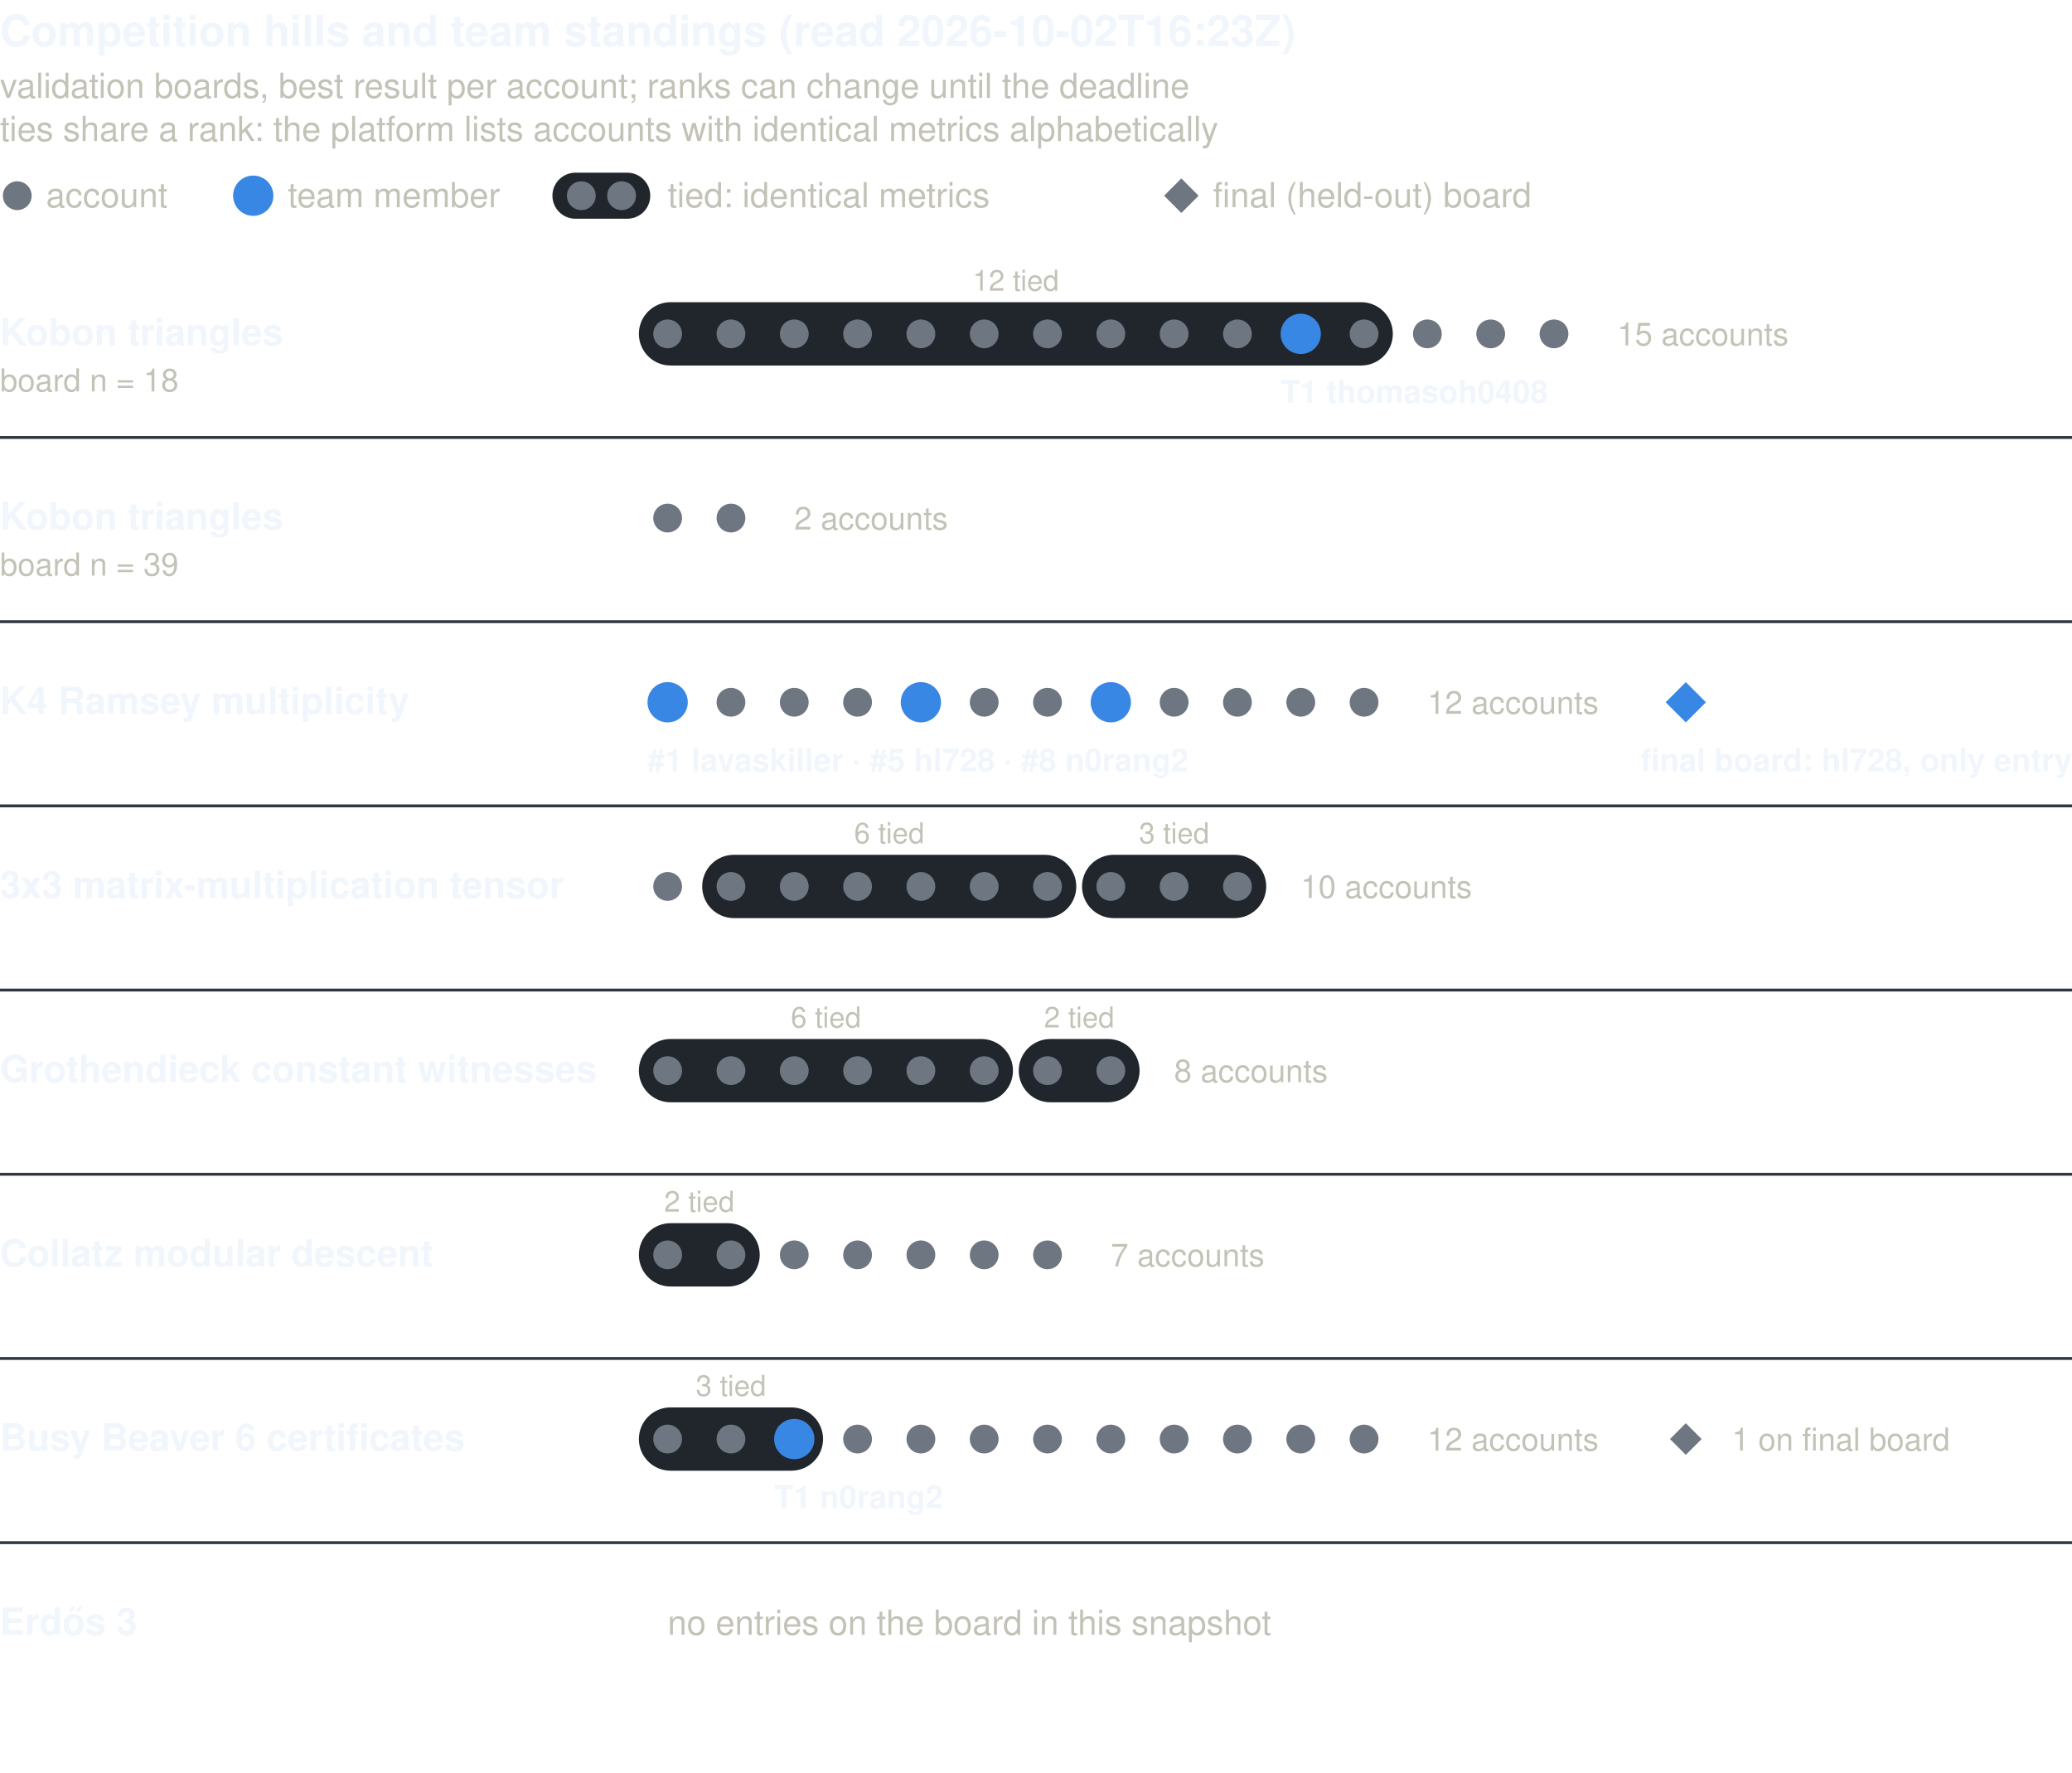
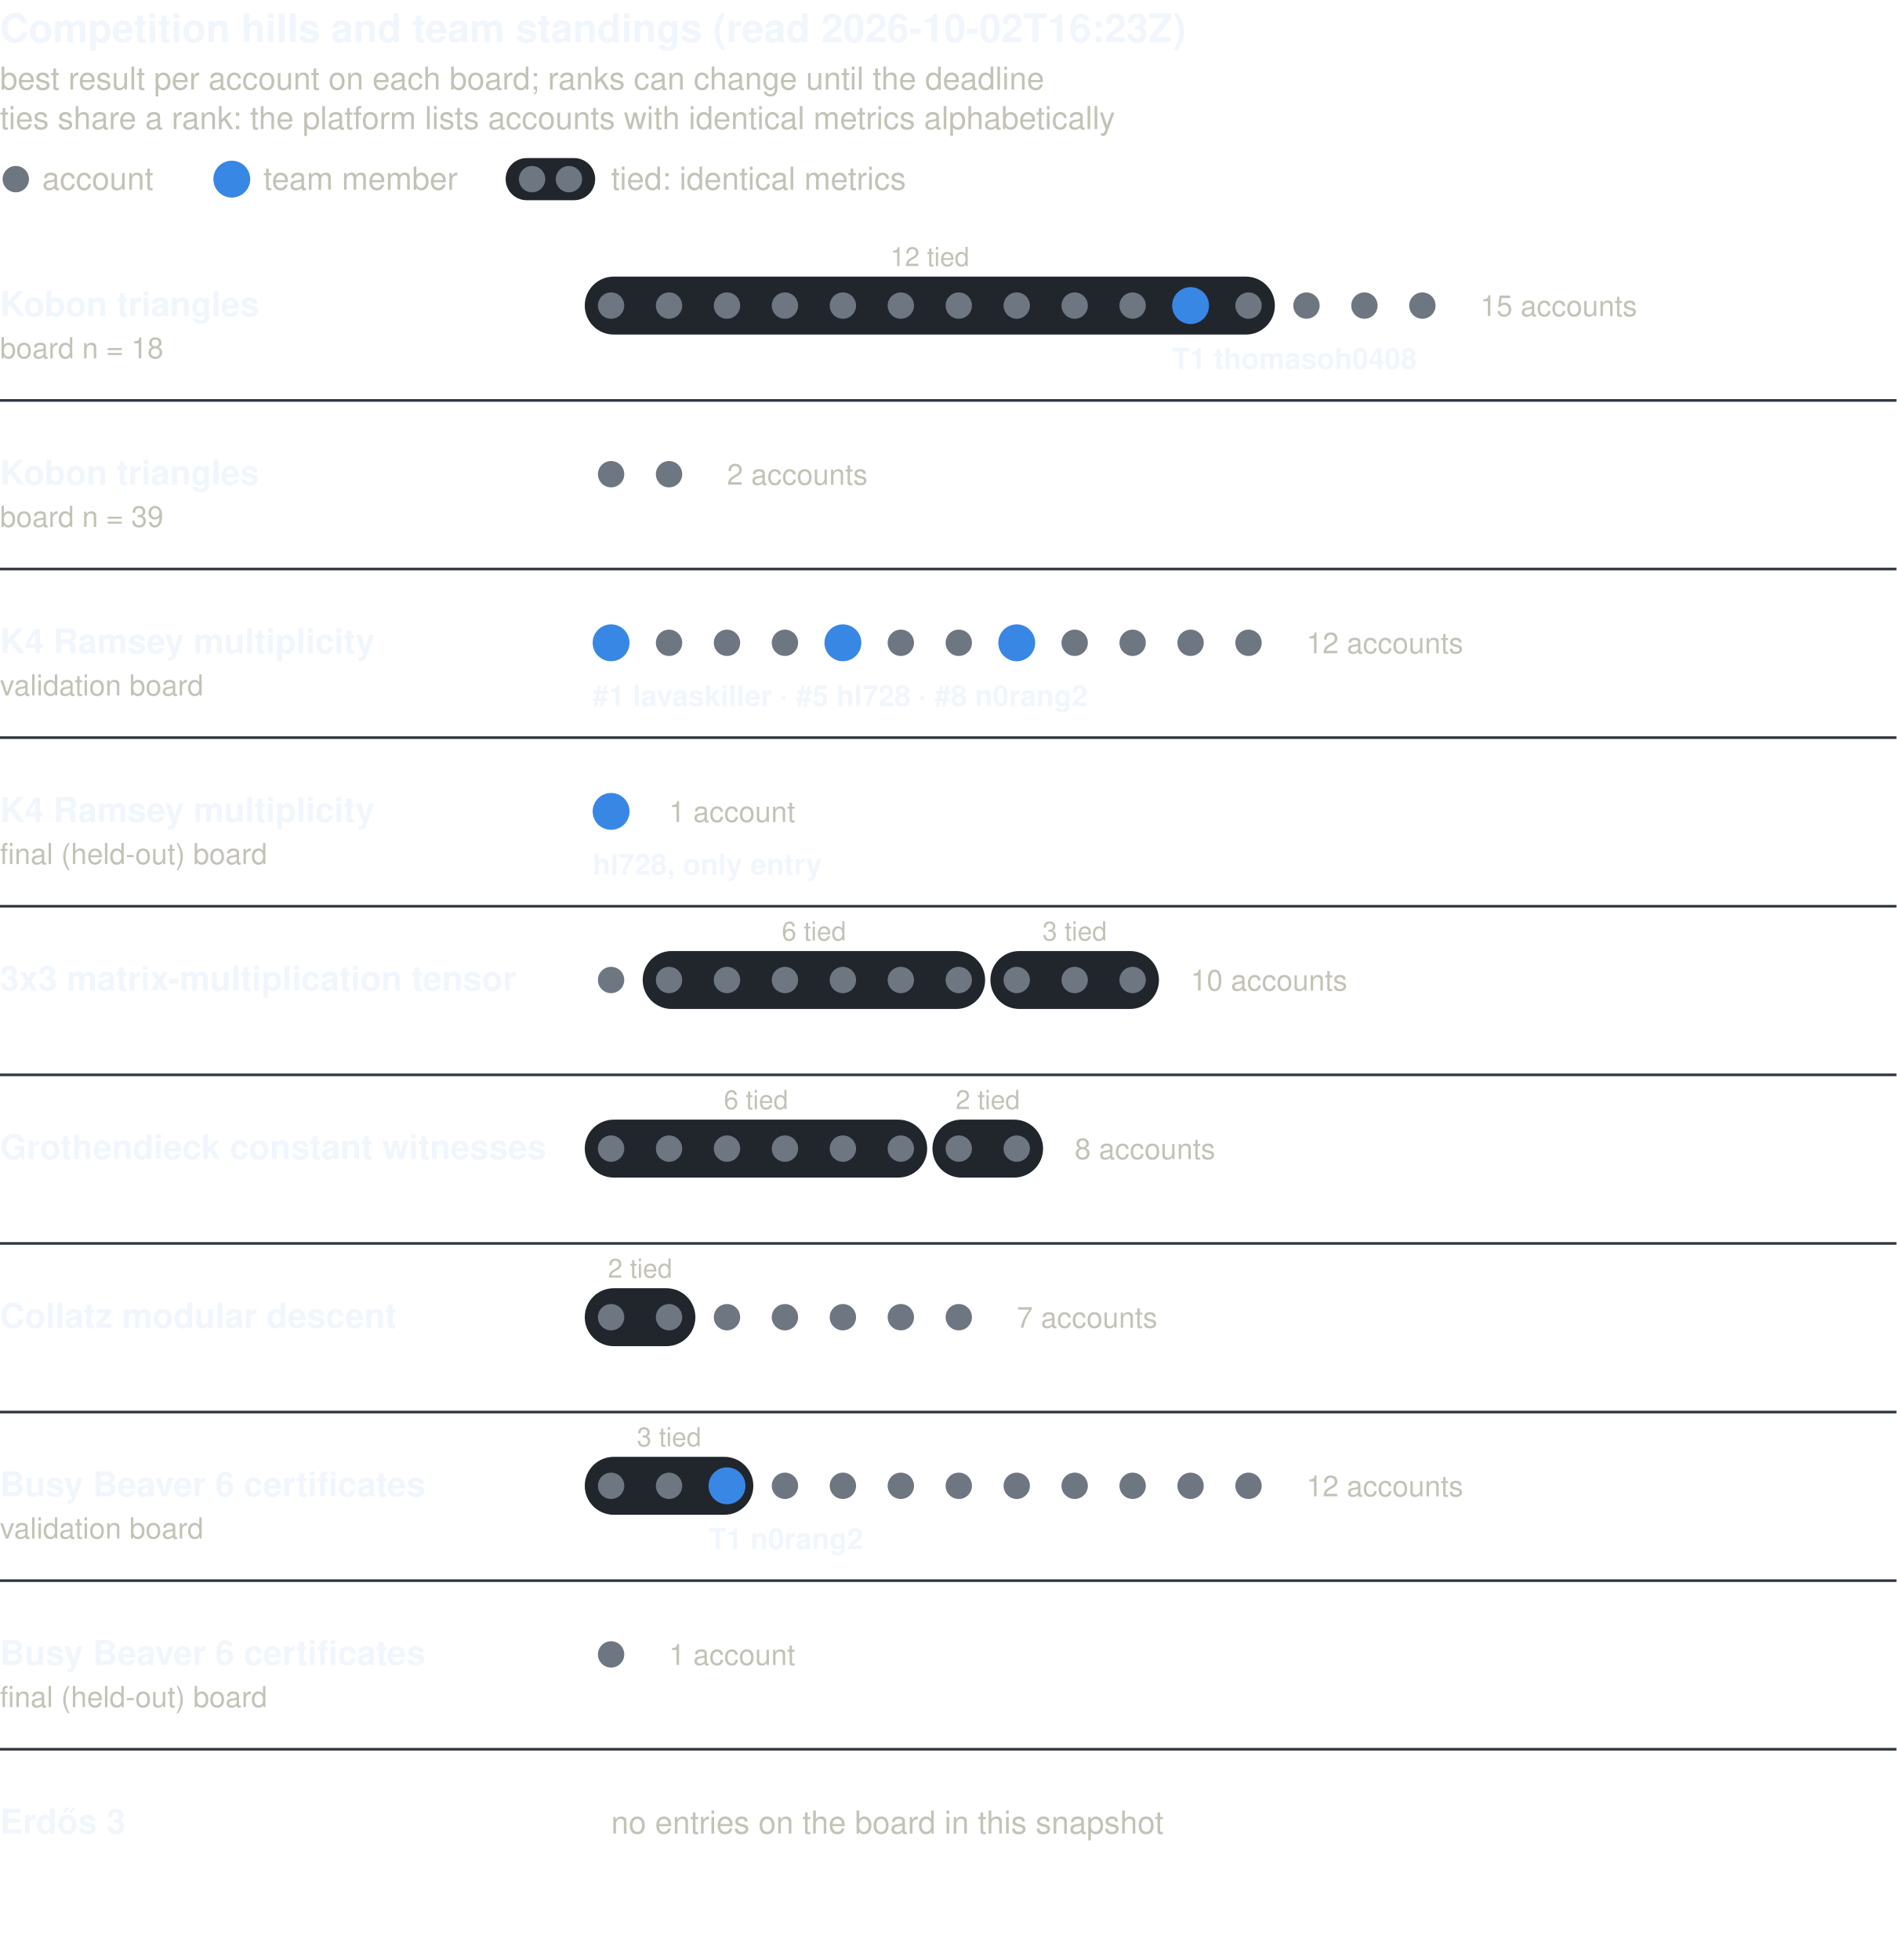
- <svg xmlns="http://www.w3.org/2000/svg" viewBox="0 0 720 616" width="720" height="616" role="img" aria-label="Competition hills: accounts per board in rank order, ties grouped, team members highlighted" font-family="-apple-system, 'Segoe UI', Helvetica, Arial, sans-serif">
+ <svg xmlns="http://www.w3.org/2000/svg" viewBox="0 0 720 744" width="720" height="744" role="img" aria-label="Competition hills: accounts per board in rank order, ties grouped, team members highlighted" font-family="-apple-system, 'Segoe UI', Helvetica, Arial, sans-serif">
  <text x="0.0" y="16.0" font-size="15" text-anchor="start" fill="#f0f6fc" font-weight="600">Competition hills and team standings (read 2026-10-02T16:23Z)</text>
-   <text x="0.0" y="34.0" font-size="12" text-anchor="start" fill="#c3c2b7">validation boards, best result per account; ranks can change until the deadline</text>
+   <text x="0.0" y="34.0" font-size="12" text-anchor="start" fill="#c3c2b7">best result per account on each board; ranks can change until the deadline</text>
  <text x="0.0" y="49.0" font-size="12" text-anchor="start" fill="#c3c2b7">ties share a rank: the platform lists accounts with identical metrics alphabetically</text>
  <circle cx="6.0" cy="68.0" r="5.0" fill="#6e7681" />
  <text x="16.0" y="72.0" font-size="12" text-anchor="start" fill="#c3c2b7">account</text>
  <circle cx="88.0" cy="68.0" r="7.0" fill="#3987e5" />
  <text x="100.0" y="72.0" font-size="12" text-anchor="start" fill="#c3c2b7">team member</text>
  <rect x="191.96" y="60.00" width="34.00" height="16.00" fill="#21262d" rx="8" />
  <circle cx="202.0" cy="68.0" r="5.0" fill="#6e7681" />
  <circle cx="216.0" cy="68.0" r="5.0" fill="#6e7681" />
  <text x="232.0" y="72.0" font-size="12" text-anchor="start" fill="#c3c2b7">tied: identical metrics</text>
-   <path d="M410.5 62.0 L416.5 68.0 L410.5 74.0 L404.5 68.0 Z" fill="#6e7681" />
-   <text x="421.5" y="72.0" font-size="12" text-anchor="start" fill="#c3c2b7">final (held-out) board</text>
  <text x="0.0" y="120.0" font-size="13" text-anchor="start" fill="#f0f6fc" font-weight="600">Kobon triangles</text>
  <text x="0.0" y="136.0" font-size="11" text-anchor="start" fill="#c3c2b7">board n = 18</text>
  <rect x="222.00" y="105.00" width="262.00" height="22.00" fill="#21262d" rx="11" />
  <text x="353.0" y="101.0" font-size="10" text-anchor="middle" fill="#c3c2b7">12 tied</text>
  <circle cx="232.0" cy="116.0" r="5.0" fill="#6e7681" />
  <circle cx="254.0" cy="116.0" r="5.0" fill="#6e7681" />
  <circle cx="276.0" cy="116.0" r="5.0" fill="#6e7681" />
  <circle cx="298.0" cy="116.0" r="5.0" fill="#6e7681" />
  <circle cx="320.0" cy="116.0" r="5.0" fill="#6e7681" />
  <circle cx="342.0" cy="116.0" r="5.0" fill="#6e7681" />
  <circle cx="364.0" cy="116.0" r="5.0" fill="#6e7681" />
  <circle cx="386.0" cy="116.0" r="5.0" fill="#6e7681" />
  <circle cx="408.0" cy="116.0" r="5.0" fill="#6e7681" />
  <circle cx="430.0" cy="116.0" r="5.0" fill="#6e7681" />
  <circle cx="452.0" cy="116.0" r="7.0" fill="#3987e5" />
  <circle cx="474.0" cy="116.0" r="5.0" fill="#6e7681" />
  <circle cx="496.0" cy="116.0" r="5.0" fill="#6e7681" />
  <circle cx="518.0" cy="116.0" r="5.0" fill="#6e7681" />
  <circle cx="540.0" cy="116.0" r="5.0" fill="#6e7681" />
+   <text x="562.0" y="120.0" font-size="11" text-anchor="start" fill="#c3c2b7">15 accounts</text>
  <text x="445.0" y="140.0" font-size="11" text-anchor="start" fill="#f0f6fc" font-weight="600">T1 thomasoh0408</text>
-   <text x="562.0" y="120.0" font-size="11" text-anchor="start" fill="#c3c2b7">15 accounts</text>
  <line x1="0.0" y1="152.0" x2="720.0" y2="152.0" stroke="#30363d" stroke-width="1" />
  <text x="0.0" y="184.0" font-size="13" text-anchor="start" fill="#f0f6fc" font-weight="600">Kobon triangles</text>
  <text x="0.0" y="200.0" font-size="11" text-anchor="start" fill="#c3c2b7">board n = 39</text>
  <circle cx="232.0" cy="180.0" r="5.0" fill="#6e7681" />
  <circle cx="254.0" cy="180.0" r="5.0" fill="#6e7681" />
  <text x="276.0" y="184.0" font-size="11" text-anchor="start" fill="#c3c2b7">2 accounts</text>
  <line x1="0.0" y1="216.0" x2="720.0" y2="216.0" stroke="#30363d" stroke-width="1" />
  <text x="0.0" y="248.0" font-size="13" text-anchor="start" fill="#f0f6fc" font-weight="600">K4 Ramsey multiplicity</text>
+   <text x="0.0" y="264.0" font-size="11" text-anchor="start" fill="#c3c2b7">validation board</text>
  <circle cx="232.0" cy="244.0" r="7.0" fill="#3987e5" />
  <circle cx="254.0" cy="244.0" r="5.0" fill="#6e7681" />
  <circle cx="276.0" cy="244.0" r="5.0" fill="#6e7681" />
  <circle cx="298.0" cy="244.0" r="5.0" fill="#6e7681" />
  <circle cx="320.0" cy="244.0" r="7.0" fill="#3987e5" />
  <circle cx="342.0" cy="244.0" r="5.0" fill="#6e7681" />
  <circle cx="364.0" cy="244.0" r="5.0" fill="#6e7681" />
  <circle cx="386.0" cy="244.0" r="7.0" fill="#3987e5" />
  <circle cx="408.0" cy="244.0" r="5.0" fill="#6e7681" />
  <circle cx="430.0" cy="244.0" r="5.0" fill="#6e7681" />
  <circle cx="452.0" cy="244.0" r="5.0" fill="#6e7681" />
  <circle cx="474.0" cy="244.0" r="5.0" fill="#6e7681" />
+   <text x="496.0" y="248.0" font-size="11" text-anchor="start" fill="#c3c2b7">12 accounts</text>
  <text x="225.0" y="268.0" font-size="11" text-anchor="start" fill="#f0f6fc" font-weight="600">#1 lavaskiller · #5 hl728 · #8 n0rang2</text>
-   <text x="496.0" y="248.0" font-size="11" text-anchor="start" fill="#c3c2b7">12 accounts</text>
-   <path d="M585.8 237.0 L592.8 244.0 L585.8 251.0 L578.8 244.0 Z" fill="#3987e5" />
-   <text x="720.0" y="268.0" font-size="11" text-anchor="end" fill="#f0f6fc" font-weight="600">final board: hl728, only entry</text>
  <line x1="0.0" y1="280.0" x2="720.0" y2="280.0" stroke="#30363d" stroke-width="1" />
-   <text x="0.0" y="312.0" font-size="13" text-anchor="start" fill="#f0f6fc" font-weight="600">3x3 matrix-multiplication tensor</text>
-   <rect x="244.00" y="297.00" width="130.00" height="22.00" fill="#21262d" rx="11" />
-   <text x="309.0" y="293.0" font-size="10" text-anchor="middle" fill="#c3c2b7">6 tied</text>
-   <rect x="376.00" y="297.00" width="64.00" height="22.00" fill="#21262d" rx="11" />
-   <text x="408.0" y="293.0" font-size="10" text-anchor="middle" fill="#c3c2b7">3 tied</text>
-   <circle cx="232.0" cy="308.0" r="5.0" fill="#6e7681" />
-   <circle cx="254.0" cy="308.0" r="5.0" fill="#6e7681" />
-   <circle cx="276.0" cy="308.0" r="5.0" fill="#6e7681" />
-   <circle cx="298.0" cy="308.0" r="5.0" fill="#6e7681" />
-   <circle cx="320.0" cy="308.0" r="5.0" fill="#6e7681" />
-   <circle cx="342.0" cy="308.0" r="5.0" fill="#6e7681" />
-   <circle cx="364.0" cy="308.0" r="5.0" fill="#6e7681" />
-   <circle cx="386.0" cy="308.0" r="5.0" fill="#6e7681" />
-   <circle cx="408.0" cy="308.0" r="5.0" fill="#6e7681" />
-   <circle cx="430.0" cy="308.0" r="5.0" fill="#6e7681" />
-   <text x="452.0" y="312.0" font-size="11" text-anchor="start" fill="#c3c2b7">10 accounts</text>
+   <text x="0.0" y="312.0" font-size="13" text-anchor="start" fill="#f0f6fc" font-weight="600">K4 Ramsey multiplicity</text>
+   <text x="0.0" y="328.0" font-size="11" text-anchor="start" fill="#c3c2b7">final (held-out) board</text>
+   <circle cx="232.0" cy="308.0" r="7.0" fill="#3987e5" />
+   <text x="254.0" y="312.0" font-size="11" text-anchor="start" fill="#c3c2b7">1 account</text>
+   <text x="225.0" y="332.0" font-size="11" text-anchor="start" fill="#f0f6fc" font-weight="600">hl728, only entry</text>
  <line x1="0.0" y1="344.0" x2="720.0" y2="344.0" stroke="#30363d" stroke-width="1" />
-   <text x="0.0" y="376.0" font-size="13" text-anchor="start" fill="#f0f6fc" font-weight="600">Grothendieck constant witnesses</text>
-   <rect x="222.00" y="361.00" width="130.00" height="22.00" fill="#21262d" rx="11" />
-   <text x="287.0" y="357.0" font-size="10" text-anchor="middle" fill="#c3c2b7">6 tied</text>
-   <rect x="354.00" y="361.00" width="42.00" height="22.00" fill="#21262d" rx="11" />
-   <text x="375.0" y="357.0" font-size="10" text-anchor="middle" fill="#c3c2b7">2 tied</text>
+   <text x="0.0" y="376.0" font-size="13" text-anchor="start" fill="#f0f6fc" font-weight="600">3x3 matrix-multiplication tensor</text>
+   <rect x="244.00" y="361.00" width="130.00" height="22.00" fill="#21262d" rx="11" />
+   <text x="309.0" y="357.0" font-size="10" text-anchor="middle" fill="#c3c2b7">6 tied</text>
+   <rect x="376.00" y="361.00" width="64.00" height="22.00" fill="#21262d" rx="11" />
+   <text x="408.0" y="357.0" font-size="10" text-anchor="middle" fill="#c3c2b7">3 tied</text>
  <circle cx="232.0" cy="372.0" r="5.0" fill="#6e7681" />
  <circle cx="254.0" cy="372.0" r="5.0" fill="#6e7681" />
  <circle cx="276.0" cy="372.0" r="5.0" fill="#6e7681" />
  <circle cx="298.0" cy="372.0" r="5.0" fill="#6e7681" />
  <circle cx="320.0" cy="372.0" r="5.0" fill="#6e7681" />
  <circle cx="342.0" cy="372.0" r="5.0" fill="#6e7681" />
  <circle cx="364.0" cy="372.0" r="5.0" fill="#6e7681" />
  <circle cx="386.0" cy="372.0" r="5.0" fill="#6e7681" />
-   <text x="408.0" y="376.0" font-size="11" text-anchor="start" fill="#c3c2b7">8 accounts</text>
+   <circle cx="408.0" cy="372.0" r="5.0" fill="#6e7681" />
+   <circle cx="430.0" cy="372.0" r="5.0" fill="#6e7681" />
+   <text x="452.0" y="376.0" font-size="11" text-anchor="start" fill="#c3c2b7">10 accounts</text>
  <line x1="0.0" y1="408.0" x2="720.0" y2="408.0" stroke="#30363d" stroke-width="1" />
-   <text x="0.0" y="440.0" font-size="13" text-anchor="start" fill="#f0f6fc" font-weight="600">Collatz modular descent</text>
-   <rect x="222.00" y="425.00" width="42.00" height="22.00" fill="#21262d" rx="11" />
-   <text x="243.0" y="421.0" font-size="10" text-anchor="middle" fill="#c3c2b7">2 tied</text>
+   <text x="0.0" y="440.0" font-size="13" text-anchor="start" fill="#f0f6fc" font-weight="600">Grothendieck constant witnesses</text>
+   <rect x="222.00" y="425.00" width="130.00" height="22.00" fill="#21262d" rx="11" />
+   <text x="287.0" y="421.0" font-size="10" text-anchor="middle" fill="#c3c2b7">6 tied</text>
+   <rect x="354.00" y="425.00" width="42.00" height="22.00" fill="#21262d" rx="11" />
+   <text x="375.0" y="421.0" font-size="10" text-anchor="middle" fill="#c3c2b7">2 tied</text>
  <circle cx="232.0" cy="436.0" r="5.0" fill="#6e7681" />
  <circle cx="254.0" cy="436.0" r="5.0" fill="#6e7681" />
  <circle cx="276.0" cy="436.0" r="5.0" fill="#6e7681" />
  <circle cx="298.0" cy="436.0" r="5.0" fill="#6e7681" />
  <circle cx="320.0" cy="436.0" r="5.0" fill="#6e7681" />
  <circle cx="342.0" cy="436.0" r="5.0" fill="#6e7681" />
  <circle cx="364.0" cy="436.0" r="5.0" fill="#6e7681" />
-   <text x="386.0" y="440.0" font-size="11" text-anchor="start" fill="#c3c2b7">7 accounts</text>
+   <circle cx="386.0" cy="436.0" r="5.0" fill="#6e7681" />
+   <text x="408.0" y="440.0" font-size="11" text-anchor="start" fill="#c3c2b7">8 accounts</text>
  <line x1="0.0" y1="472.0" x2="720.0" y2="472.0" stroke="#30363d" stroke-width="1" />
-   <text x="0.0" y="504.0" font-size="13" text-anchor="start" fill="#f0f6fc" font-weight="600">Busy Beaver 6 certificates</text>
-   <rect x="222.00" y="489.00" width="64.00" height="22.00" fill="#21262d" rx="11" />
-   <text x="254.0" y="485.0" font-size="10" text-anchor="middle" fill="#c3c2b7">3 tied</text>
+   <text x="0.0" y="504.0" font-size="13" text-anchor="start" fill="#f0f6fc" font-weight="600">Collatz modular descent</text>
+   <rect x="222.00" y="489.00" width="42.00" height="22.00" fill="#21262d" rx="11" />
+   <text x="243.0" y="485.0" font-size="10" text-anchor="middle" fill="#c3c2b7">2 tied</text>
  <circle cx="232.0" cy="500.0" r="5.0" fill="#6e7681" />
  <circle cx="254.0" cy="500.0" r="5.0" fill="#6e7681" />
-   <circle cx="276.0" cy="500.0" r="7.0" fill="#3987e5" />
+   <circle cx="276.0" cy="500.0" r="5.0" fill="#6e7681" />
  <circle cx="298.0" cy="500.0" r="5.0" fill="#6e7681" />
  <circle cx="320.0" cy="500.0" r="5.0" fill="#6e7681" />
  <circle cx="342.0" cy="500.0" r="5.0" fill="#6e7681" />
  <circle cx="364.0" cy="500.0" r="5.0" fill="#6e7681" />
-   <circle cx="386.0" cy="500.0" r="5.0" fill="#6e7681" />
-   <circle cx="408.0" cy="500.0" r="5.0" fill="#6e7681" />
-   <circle cx="430.0" cy="500.0" r="5.0" fill="#6e7681" />
-   <circle cx="452.0" cy="500.0" r="5.0" fill="#6e7681" />
-   <circle cx="474.0" cy="500.0" r="5.0" fill="#6e7681" />
-   <text x="269.0" y="524.0" font-size="11" text-anchor="start" fill="#f0f6fc" font-weight="600">T1 n0rang2</text>
-   <text x="496.0" y="504.0" font-size="11" text-anchor="start" fill="#c3c2b7">12 accounts</text>
-   <path d="M585.8 494.5 L591.3 500.0 L585.8 505.5 L580.3 500.0 Z" fill="#6e7681" />
-   <text x="601.8" y="504.0" font-size="11" text-anchor="start" fill="#c3c2b7">1 on final board</text>
+   <text x="386.0" y="504.0" font-size="11" text-anchor="start" fill="#c3c2b7">7 accounts</text>
  <line x1="0.0" y1="536.0" x2="720.0" y2="536.0" stroke="#30363d" stroke-width="1" />
-   <text x="0.0" y="568.0" font-size="13" text-anchor="start" fill="#f0f6fc" font-weight="600">Erdős 3</text>
-   <text x="232.0" y="568.0" font-size="12" text-anchor="start" fill="#c3c2b7">no entries on the board in this snapshot</text>
+   <text x="0.0" y="568.0" font-size="13" text-anchor="start" fill="#f0f6fc" font-weight="600">Busy Beaver 6 certificates</text>
+   <text x="0.0" y="584.0" font-size="11" text-anchor="start" fill="#c3c2b7">validation board</text>
+   <rect x="222.00" y="553.00" width="64.00" height="22.00" fill="#21262d" rx="11" />
+   <text x="254.0" y="549.0" font-size="10" text-anchor="middle" fill="#c3c2b7">3 tied</text>
+   <circle cx="232.0" cy="564.0" r="5.0" fill="#6e7681" />
+   <circle cx="254.0" cy="564.0" r="5.0" fill="#6e7681" />
+   <circle cx="276.0" cy="564.0" r="7.0" fill="#3987e5" />
+   <circle cx="298.0" cy="564.0" r="5.0" fill="#6e7681" />
+   <circle cx="320.0" cy="564.0" r="5.0" fill="#6e7681" />
+   <circle cx="342.0" cy="564.0" r="5.0" fill="#6e7681" />
+   <circle cx="364.0" cy="564.0" r="5.0" fill="#6e7681" />
+   <circle cx="386.0" cy="564.0" r="5.0" fill="#6e7681" />
+   <circle cx="408.0" cy="564.0" r="5.0" fill="#6e7681" />
+   <circle cx="430.0" cy="564.0" r="5.0" fill="#6e7681" />
+   <circle cx="452.0" cy="564.0" r="5.0" fill="#6e7681" />
+   <circle cx="474.0" cy="564.0" r="5.0" fill="#6e7681" />
+   <text x="496.0" y="568.0" font-size="11" text-anchor="start" fill="#c3c2b7">12 accounts</text>
+   <text x="269.0" y="588.0" font-size="11" text-anchor="start" fill="#f0f6fc" font-weight="600">T1 n0rang2</text>
+   <line x1="0.0" y1="600.0" x2="720.0" y2="600.0" stroke="#30363d" stroke-width="1" />
+   <text x="0.0" y="632.0" font-size="13" text-anchor="start" fill="#f0f6fc" font-weight="600">Busy Beaver 6 certificates</text>
+   <text x="0.0" y="648.0" font-size="11" text-anchor="start" fill="#c3c2b7">final (held-out) board</text>
+   <circle cx="232.0" cy="628.0" r="5.0" fill="#6e7681" />
+   <text x="254.0" y="632.0" font-size="11" text-anchor="start" fill="#c3c2b7">1 account</text>
+   <line x1="0.0" y1="664.0" x2="720.0" y2="664.0" stroke="#30363d" stroke-width="1" />
+   <text x="0.0" y="696.0" font-size="13" text-anchor="start" fill="#f0f6fc" font-weight="600">Erdős 3</text>
+   <text x="232.0" y="696.0" font-size="12" text-anchor="start" fill="#c3c2b7">no entries on the board in this snapshot</text>
</svg>
